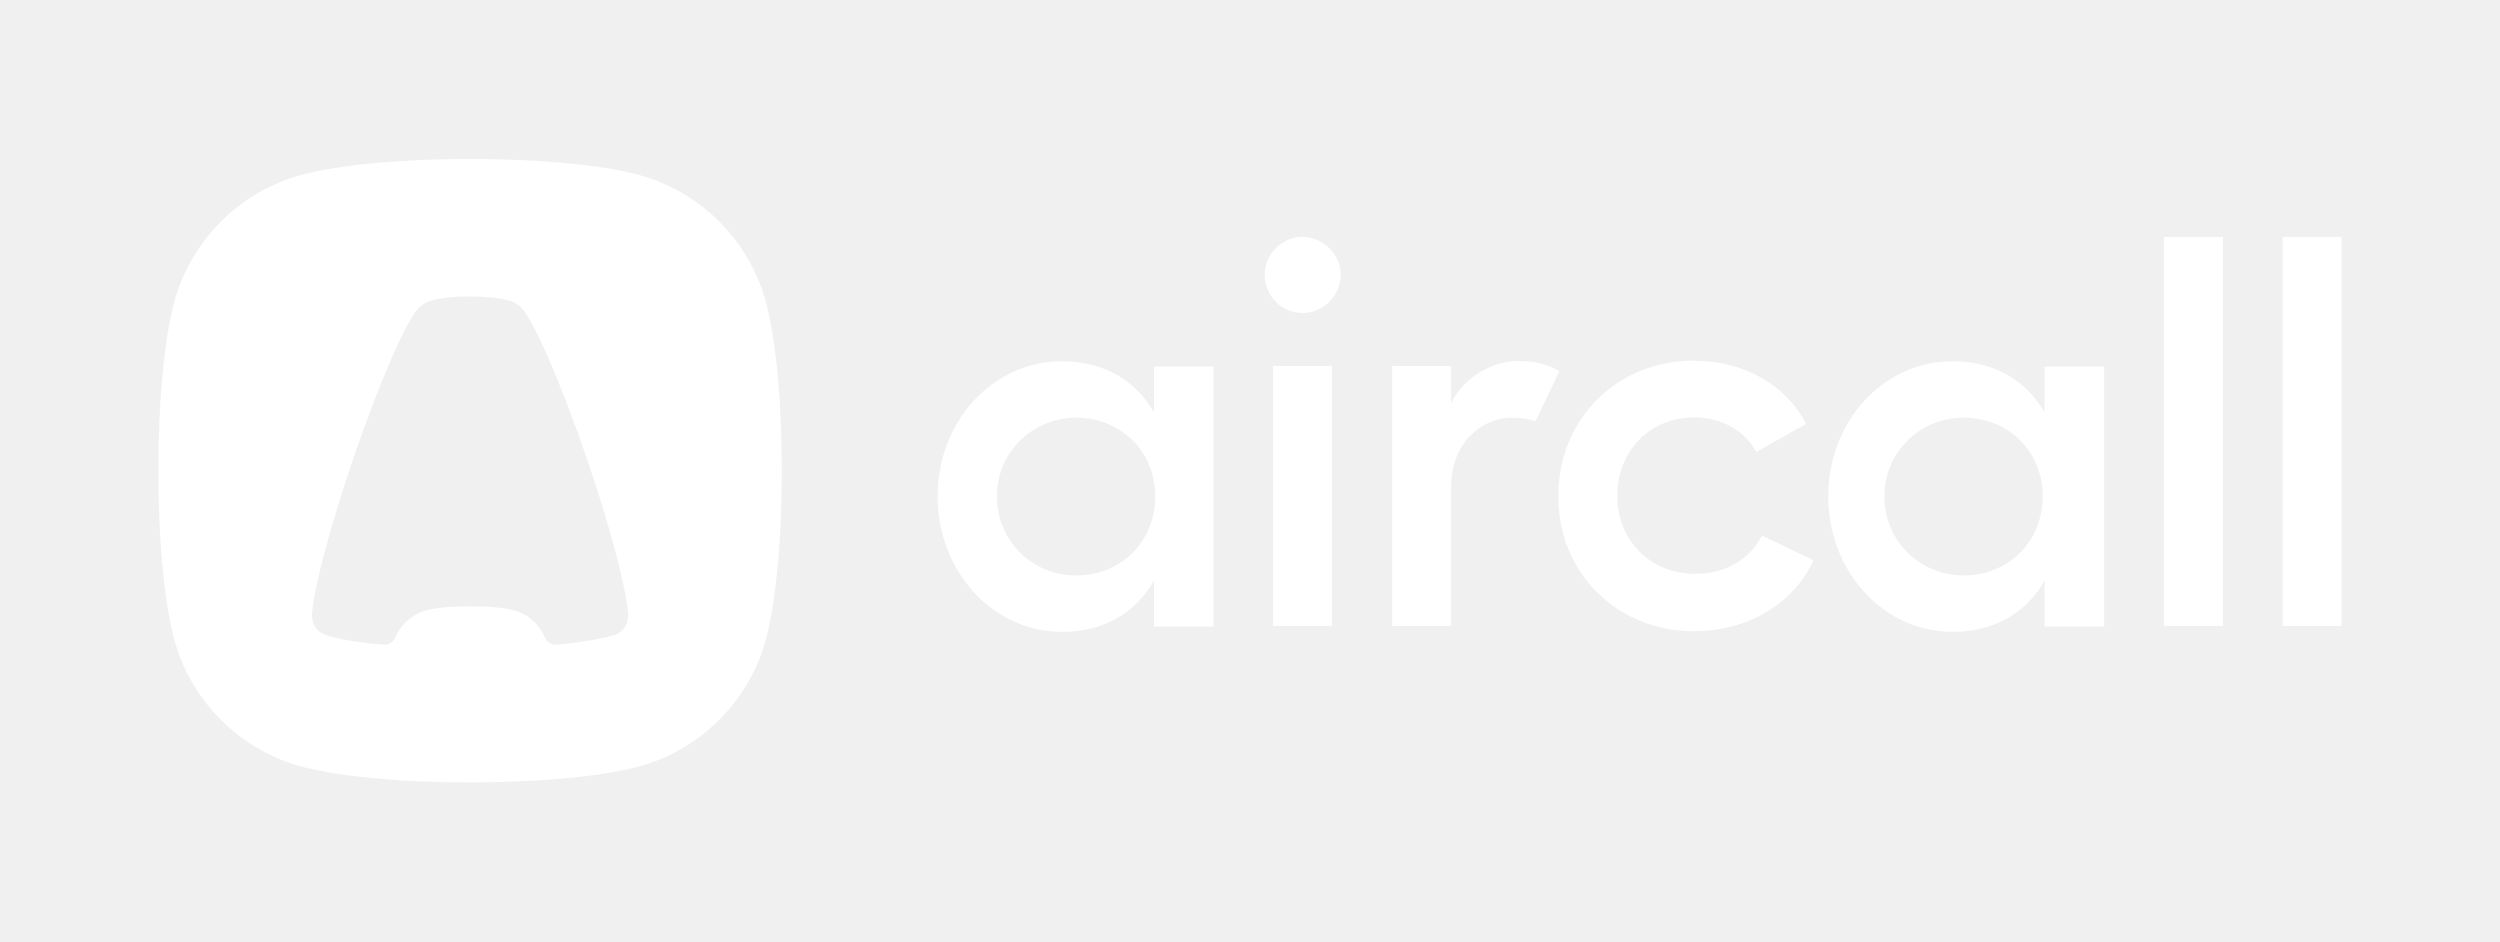
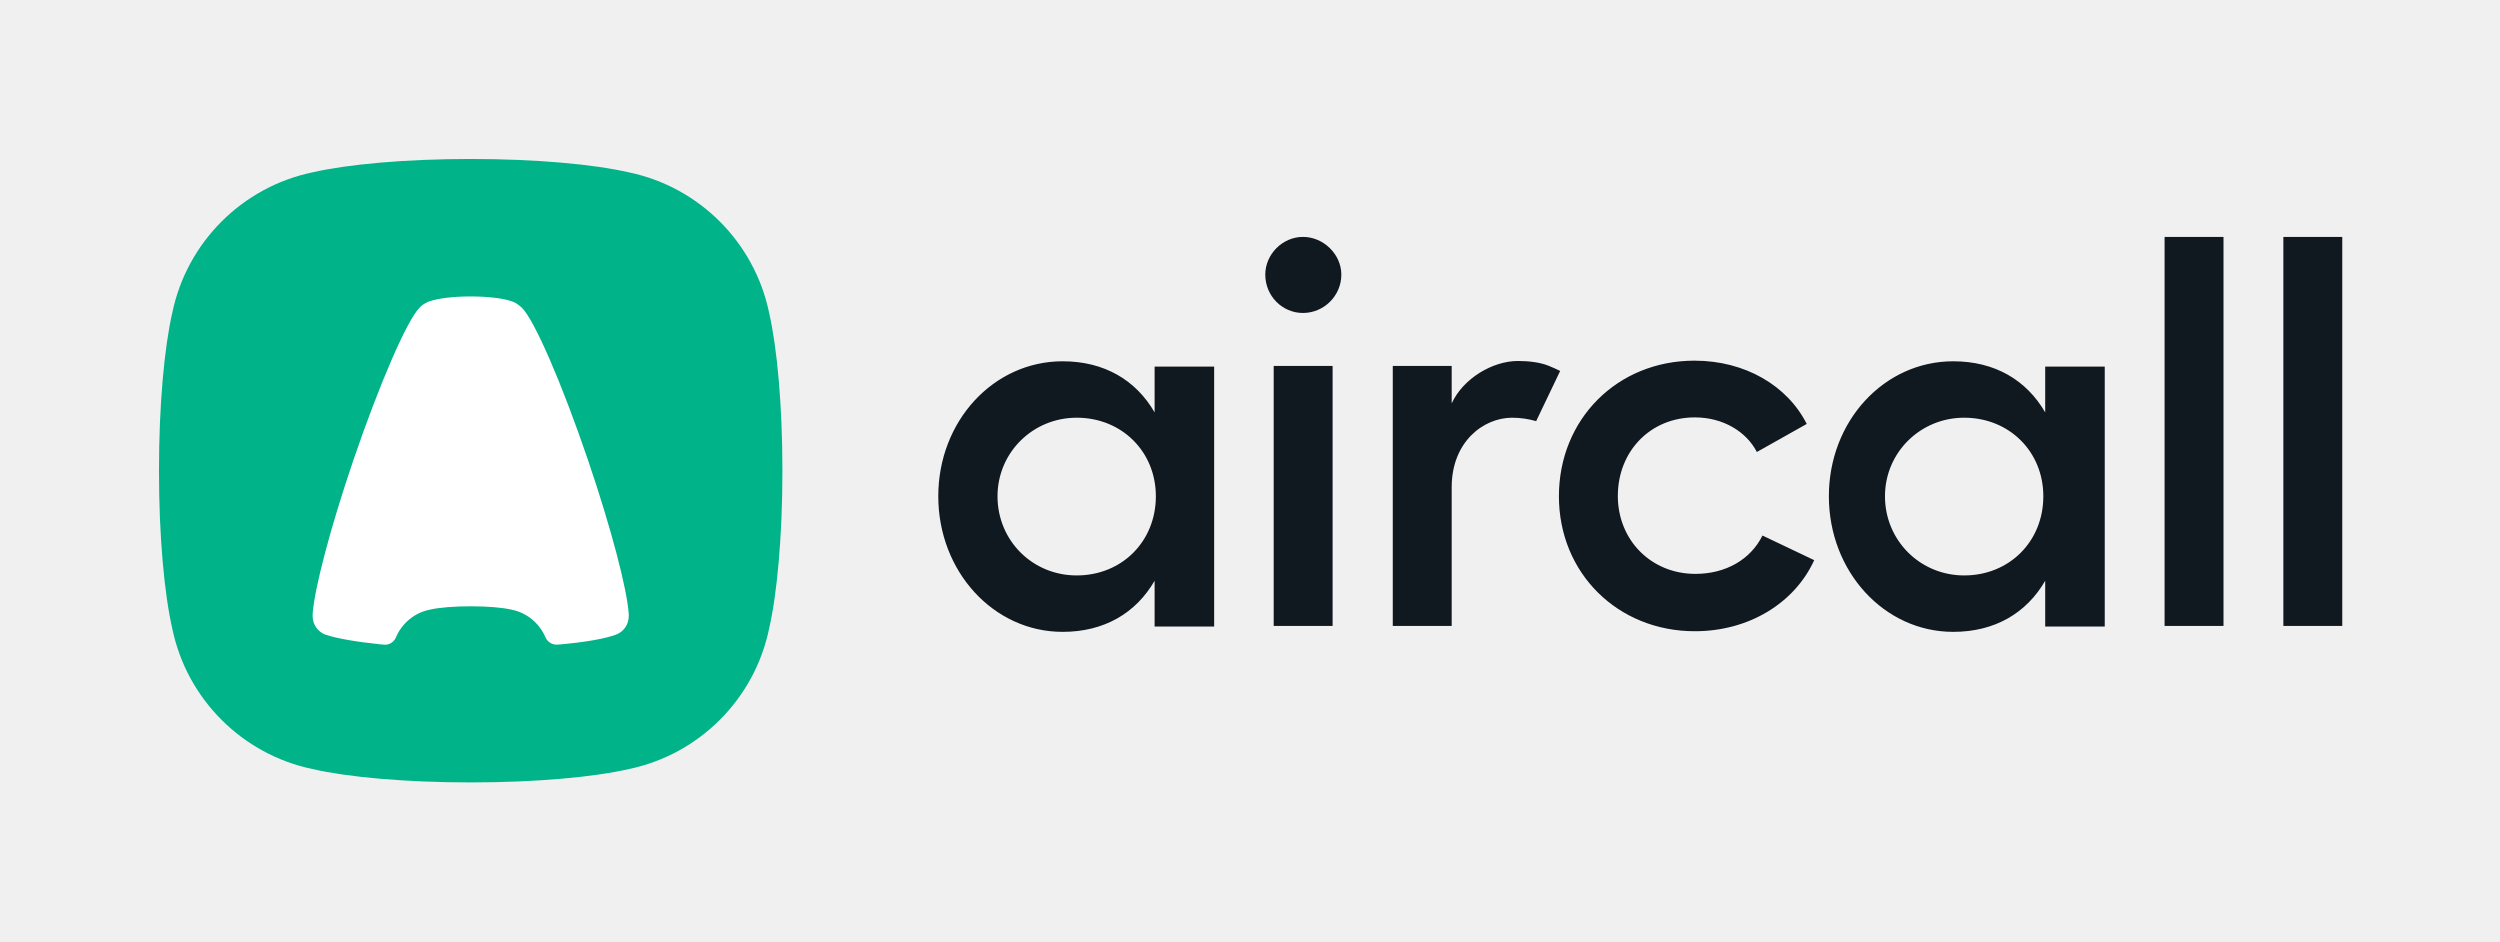
- <svg xmlns="http://www.w3.org/2000/svg" version="1.1" id="图层_1" x="0px" y="0px" viewBox="0 0 802 302" style="enable-background:new 0 0 802 302;" xml:space="preserve">
+ <svg xmlns="http://www.w3.org/2000/svg" version="1.1" id="Layer_1" x="0px" y="0px" viewBox="0 0 802 302" style="enable-background:new 0 0 802 302;" xml:space="preserve">
  <style type="text/css">
-   .st0{fill-rule:evenodd;clip-rule:evenodd;fill:#FFFFFF;}
+   .st0{fill-rule:evenodd;clip-rule:evenodd;fill:#00B388;}
+ 	.st1{fill:#FFFFFF;}
+ 	.st2{fill-rule:evenodd;clip-rule:evenodd;fill:#101820;}
 </style>
  <g id="book">
    <g id="slide_07" transform="translate(-230, -233)">
      <g id="logo" transform="translate(230, 233)">
        <g id="icon" transform="translate(51, 51)">
-           <g id="Combined-Shape">
-             <path class="st0" d="M150.6,4.3c22.5,4.7,40.2,22.4,44.9,44.9c2.6,11.3,4.3,29.8,4.3,50.8s-1.7,39.5-4.3,50.8       c-4.7,22.5-22.4,40.2-44.9,44.9c-11.3,2.6-29.8,4.3-50.8,4.3s-39.5-1.7-50.8-4.3C26.5,191,8.8,173.3,4.1,150.8       C1.5,139.5-0.2,121-0.2,100s1.7-39.5,4.3-50.8C8.8,26.7,26.5,9,49,4.3C60.3,1.7,78.8,0,99.8,0S139.3,1.7,150.6,4.3z        M123.8,153.5c0.6,1.5,2.1,2.4,3.8,2.3c0.5,0,0.9-0.1,1.2-0.1c7.8-0.8,14-1.9,17.6-3.1l0,0c2.4-0.9,4.1-3.2,4.1-5.9       c0-0.1,0-0.1,0-0.2c0-0.1,0-0.2,0-0.3v-0.1c0-0.1,0-0.1,0-0.2c-0.6-8.2-5.6-27.3-13-49.1c-8.5-24.9-17.3-45.1-21.3-49.1l0,0       c-0.6-0.7-1.4-1.2-2.2-1.6c-0.3-0.2-0.7-0.4-1.2-0.5l0,0l0,0c-2.6-0.9-7.5-1.5-13-1.5l0,0c-5.5,0-10.4,0.6-13,1.5l0,0       c-0.5,0.2-0.9,0.3-1.2,0.5c-0.8,0.4-1.5,1-2.2,1.6l0,0c-4,3.9-12.8,24.1-21.3,49.1c-7.4,21.8-12.4,40.9-13,49.1       c0,0.1,0,0.1,0,0.2v0.1c0,0.1,0,0.2,0,0.3s0,0.1,0,0.2c0,2.7,1.7,5,4.1,5.9l0,0c3.6,1.3,9.7,2.4,17.6,3.1       c0.3,0,0.7,0.1,1.1,0.1c1.7,0.2,3.3-0.8,3.9-2.3c1.9-4.5,5.9-7.8,10.8-8.9c2.9-0.7,7.8-1.1,13.2-1.1s10.3,0.4,13.2,1.1       C117.9,145.6,121.9,149,123.8,153.5z">
+           <g id="bg">
+             <path class="st0" d="M150.8,4.3C139.5,1.7,121,0,100,0S60.5,1.7,49.2,4.3C26.7,9,9,26.7,4.3,49.2C1.7,60.5,0,79,0,100       s1.7,39.5,4.3,50.8C9,173.3,26.7,191,49.2,195.7C60.5,198.3,79,200,100,200s39.5-1.7,50.8-4.3c22.5-4.7,40.2-22.4,44.9-44.9       c2.6-11.3,4.3-29.8,4.3-50.8s-1.7-39.5-4.3-50.8C191,26.7,173.3,9,150.8,4.3z">
      </path>
          </g>
+           <path id="Path" class="st1" d="M124,153.5c-1.9-4.5-5.9-7.9-10.8-8.9c-2.9-0.7-7.8-1.1-13.2-1.1s-10.3,0.4-13.2,1.1      c-4.9,1-8.9,4.4-10.8,8.9l0,0l0,0c-0.7,1.6-2.3,2.5-3.9,2.3c-0.4,0-0.8-0.1-1.1-0.1c-7.8-0.8-14-1.9-17.6-3.1l0,0      c-2.4-0.9-4.1-3.2-4.1-5.9c0-0.1,0-0.1,0-0.2c0-0.1,0-0.2,0-0.3v-0.1c0-0.1,0-0.1,0-0.2c0.6-8.2,5.6-27.3,13-49.1      c8.5-24.9,17.3-45.1,21.3-49.1l0,0c0.6-0.7,1.4-1.2,2.2-1.6c0.3-0.2,0.7-0.4,1.2-0.5l0,0c2.6-0.9,7.5-1.5,13-1.5l0,0      c5.5,0,10.4,0.6,13,1.5l0,0l0,0c0.5,0.2,0.9,0.3,1.2,0.5c0.8,0.4,1.5,1,2.2,1.6l0,0c4,3.9,12.8,24.1,21.3,49.1      c7.4,21.8,12.4,40.9,13,49.1c0,0.1,0,0.1,0,0.2v0.1c0,0.1,0,0.2,0,0.3s0,0.1,0,0.2c0,2.7-1.7,5-4.1,5.9l0,0      c-3.6,1.3-9.7,2.4-17.6,3.1c-0.3,0-0.8,0.1-1.2,0.1l0,0C126.2,155.9,124.7,155,124,153.5L124,153.5z">
+      </path>
        </g>
-         <path id="woodmark" class="st0" d="M370.2,117.6h19.1V201h-19.1v-14.7c-6,10.4-16.2,16.4-29.5,16.4c-22.2,0-39.9-19.4-39.9-43.5     s17.7-43.3,39.9-43.3c13.3,0,23.5,6,29.5,16.4V117.6z M655.9,117.6H675V201h-19.1v-14.7c-6,10.4-16.2,16.4-29.5,16.4     c-22.2,0-39.9-19.4-39.9-43.5s17.7-43.3,39.9-43.3c13.3,0,23.5,6,29.5,16.4V117.6z M345.2,184.6c14.5,0,25.4-10.9,25.4-25.4     c0-14.3-10.9-25.2-25.4-25.2c-14.1,0-25.4,11.2-25.4,25.2C319.8,173.4,331,184.6,345.2,184.6z M629.9,184.6     c14.5,0,25.4-10.9,25.4-25.4c0-14.3-10.9-25.2-25.4-25.2c-14.1,0-25.4,11.2-25.4,25.2C604.5,173.4,615.8,184.6,629.9,184.6z      M417.8,76c6.6,0,12.3,5.6,12.3,12.1c0,6.8-5.6,12.3-12.3,12.3s-12.1-5.5-12.1-12.3C405.7,81.6,411.2,76,417.8,76z M408.4,117.4     h18.9v83.4h-18.9V117.4z M486.8,115.8c3.6,0,7.2,0.5,9.7,1.5c1.5,0.6,2.8,1.2,3.8,1.7l-7.7,16.1c-2.4-0.7-5.1-1.1-7.7-1.1     c-9.2,0-19.4,7.7-19.4,22.3v44.5h-18.9v-83.4h18.9v12C469.2,121.4,478.6,115.8,486.8,115.8z M581.8,179.7     c-6.3,13.8-21,22.8-38.3,22.8c-24.7,0-43.6-18.6-43.6-43.3c0-24.7,18.7-43.5,43.5-43.5c16.2,0,29.8,8,36,20.3l-16,9     c-3.4-6.6-10.9-11.1-19.9-11.1c-14.3,0-24.7,10.9-24.7,25.2c0,14.1,10.6,25,24.9,25c9.7,0,17.7-4.6,21.5-12.3L581.8,179.7z      M713.1,76v124.8h-18.9V76H713.1z M751.2,76v124.8h-18.9V76H751.2z">
+         <path id="woodmark" class="st2" d="M370.4,117.6h19.1V201h-19.1v-14.7c-6,10.4-16.2,16.4-29.5,16.4c-22.2,0-39.9-19.4-39.9-43.5     s17.7-43.3,39.9-43.3c13.3,0,23.5,6,29.5,16.4V117.6z M656.1,117.6h19.1V201h-19.1v-14.7c-6,10.4-16.2,16.4-29.5,16.4     c-22.2,0-39.9-19.4-39.9-43.5s17.7-43.3,39.9-43.3c13.3,0,23.5,6,29.5,16.4V117.6z M345.4,184.6c14.5,0,25.4-10.9,25.4-25.4     c0-14.3-10.9-25.2-25.4-25.2c-14.1,0-25.4,11.2-25.4,25.2C320,173.4,331.2,184.6,345.4,184.6z M630.1,184.6     c14.5,0,25.4-10.9,25.4-25.4c0-14.3-10.9-25.2-25.4-25.2c-14.1,0-25.4,11.2-25.4,25.2C604.7,173.4,616,184.6,630.1,184.6z      M418,76c6.6,0,12.3,5.6,12.3,12.1c0,6.8-5.6,12.3-12.3,12.3s-12.1-5.5-12.1-12.3C405.9,81.6,411.4,76,418,76z M408.6,117.4h18.9     v83.4h-18.9V117.4z M487,115.8c3.6,0,7.2,0.5,9.7,1.5c1.5,0.6,2.8,1.2,3.8,1.7l-7.7,16.1c-2.4-0.7-5.1-1.1-7.7-1.1     c-9.2,0-19.4,7.7-19.4,22.3v44.5h-18.9v-83.4h18.9v12C469.4,121.4,478.8,115.8,487,115.8z M582,179.7     c-6.3,13.8-21,22.8-38.3,22.8c-24.7,0-43.6-18.6-43.6-43.3s18.7-43.5,43.5-43.5c16.2,0,29.8,8,36,20.3l-16,9     c-3.4-6.6-10.9-11.1-19.9-11.1c-14.3,0-24.7,10.9-24.7,25.2c0,14.1,10.6,25,24.9,25c9.7,0,17.7-4.6,21.5-12.3L582,179.7z      M713.3,76v124.8h-18.9V76H713.3z M751.4,76v124.8h-18.9V76H751.4z">
    </path>
      </g>
    </g>
  </g>
</svg>
